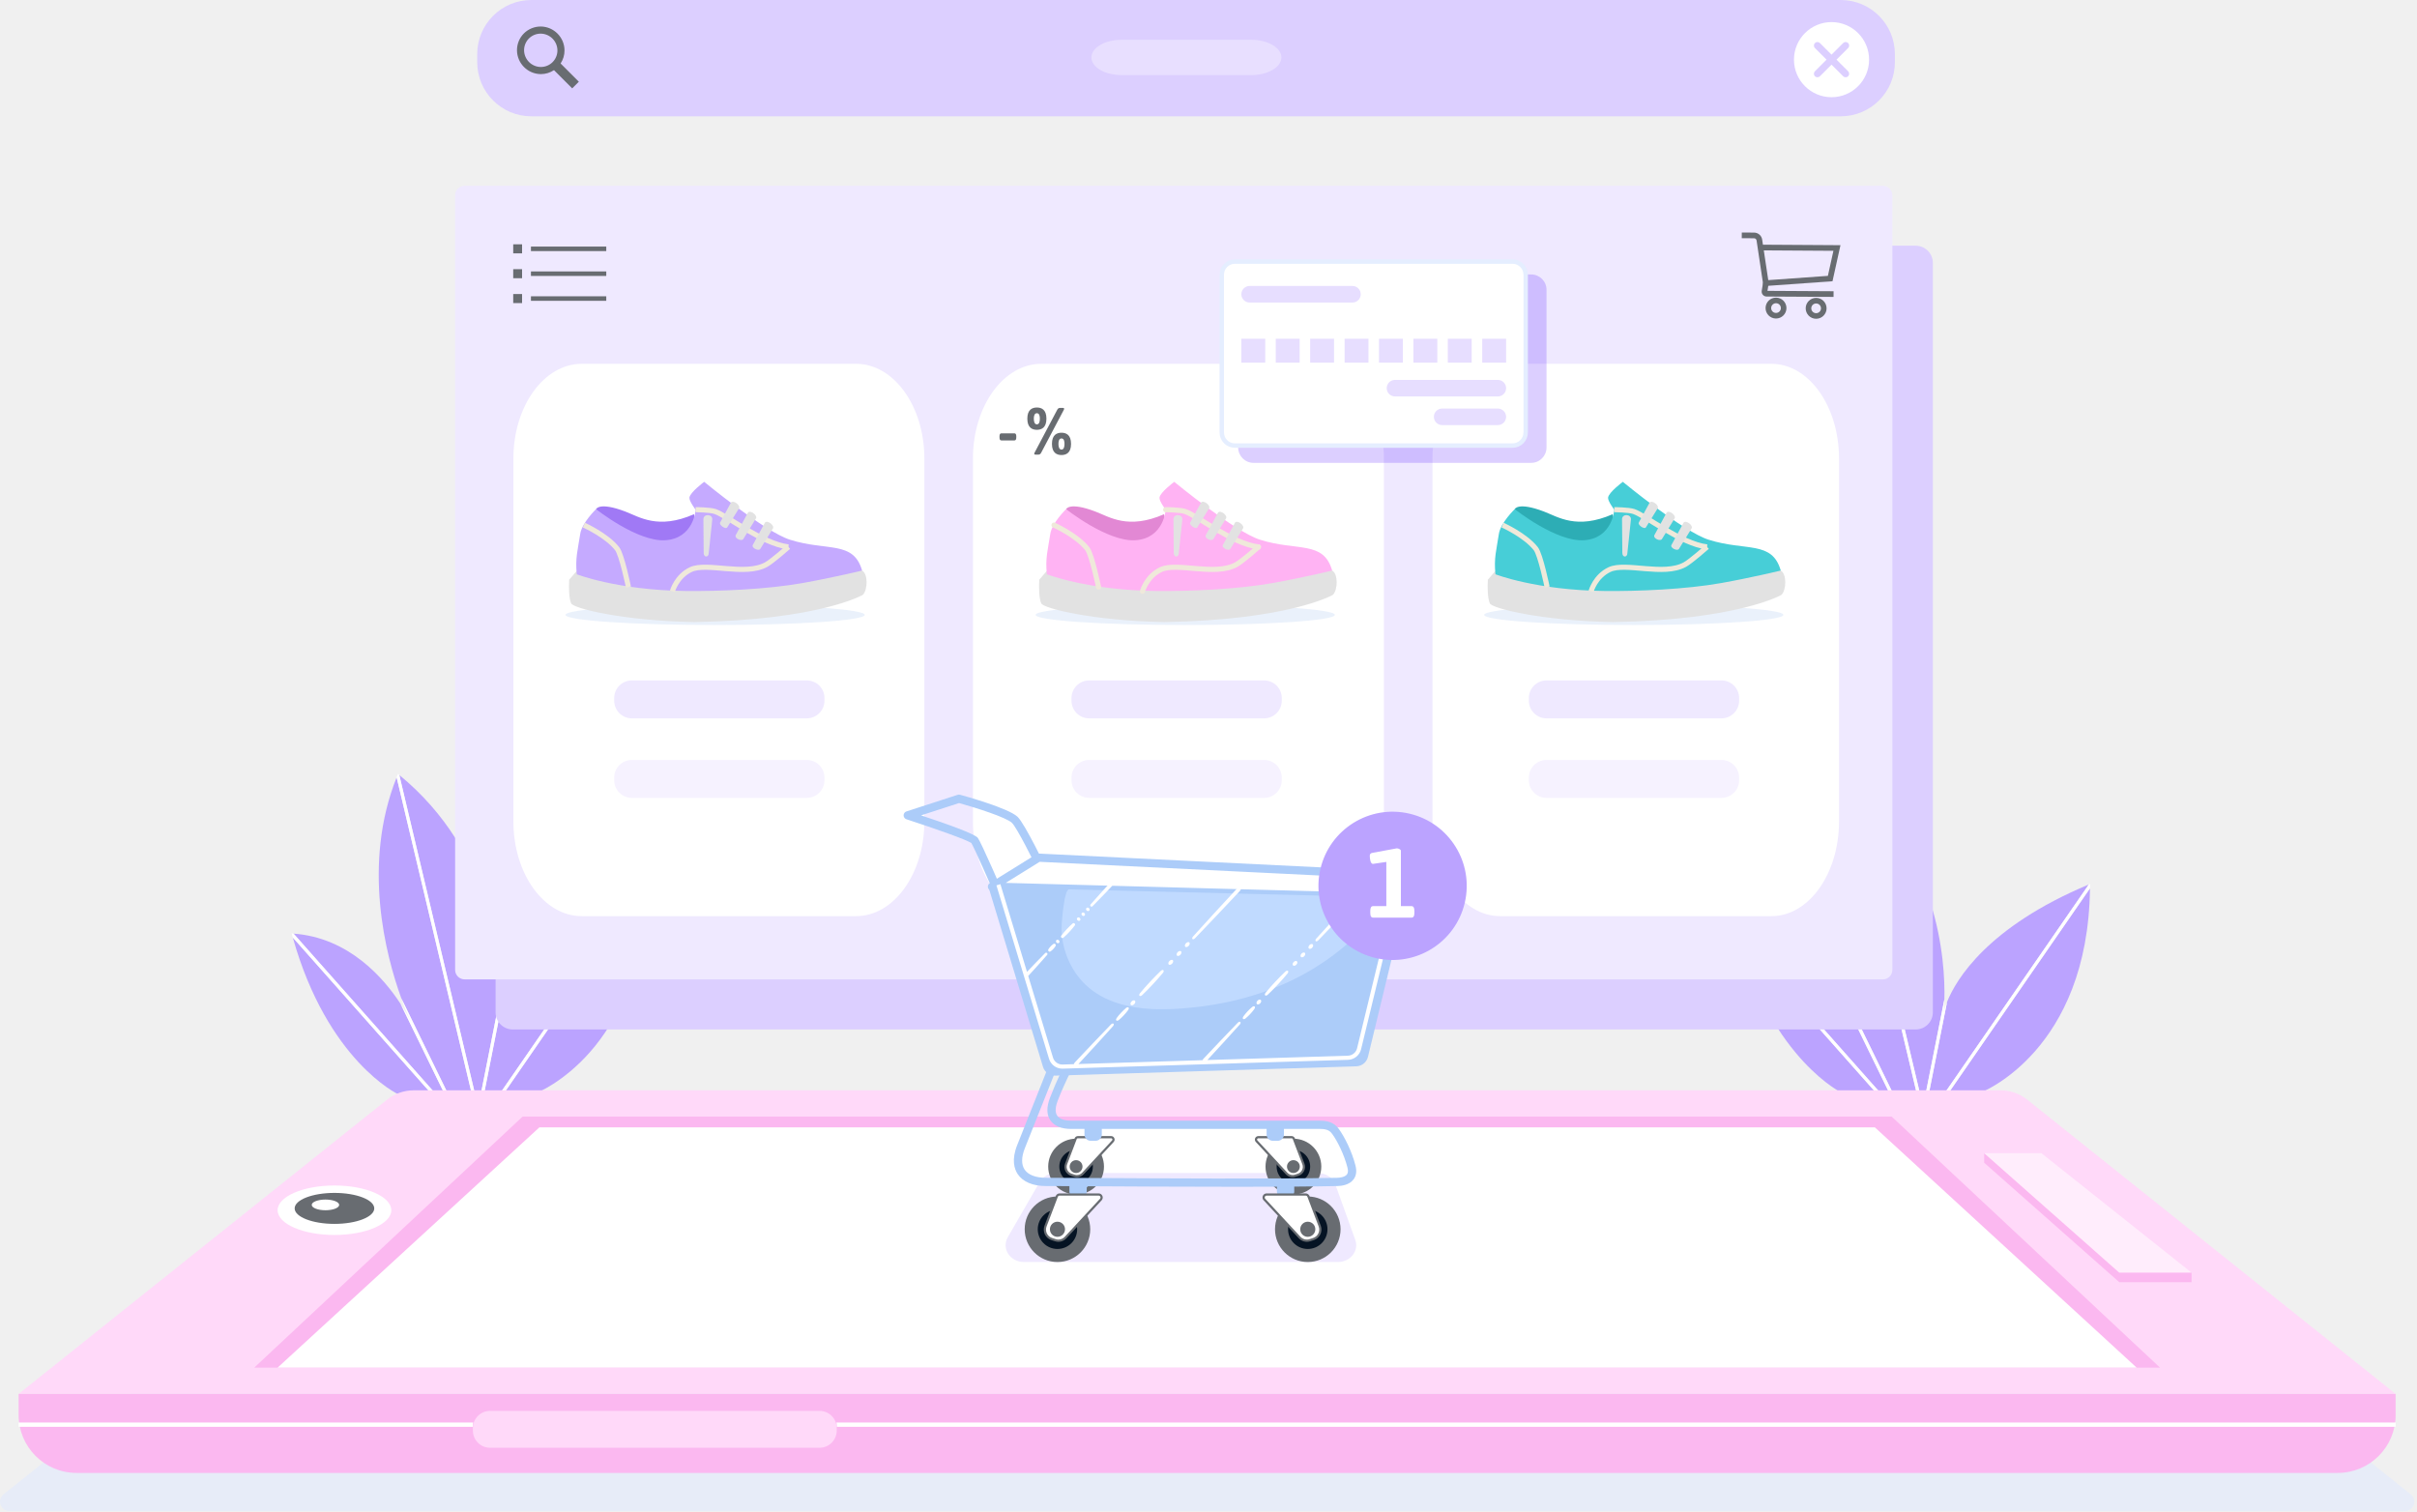
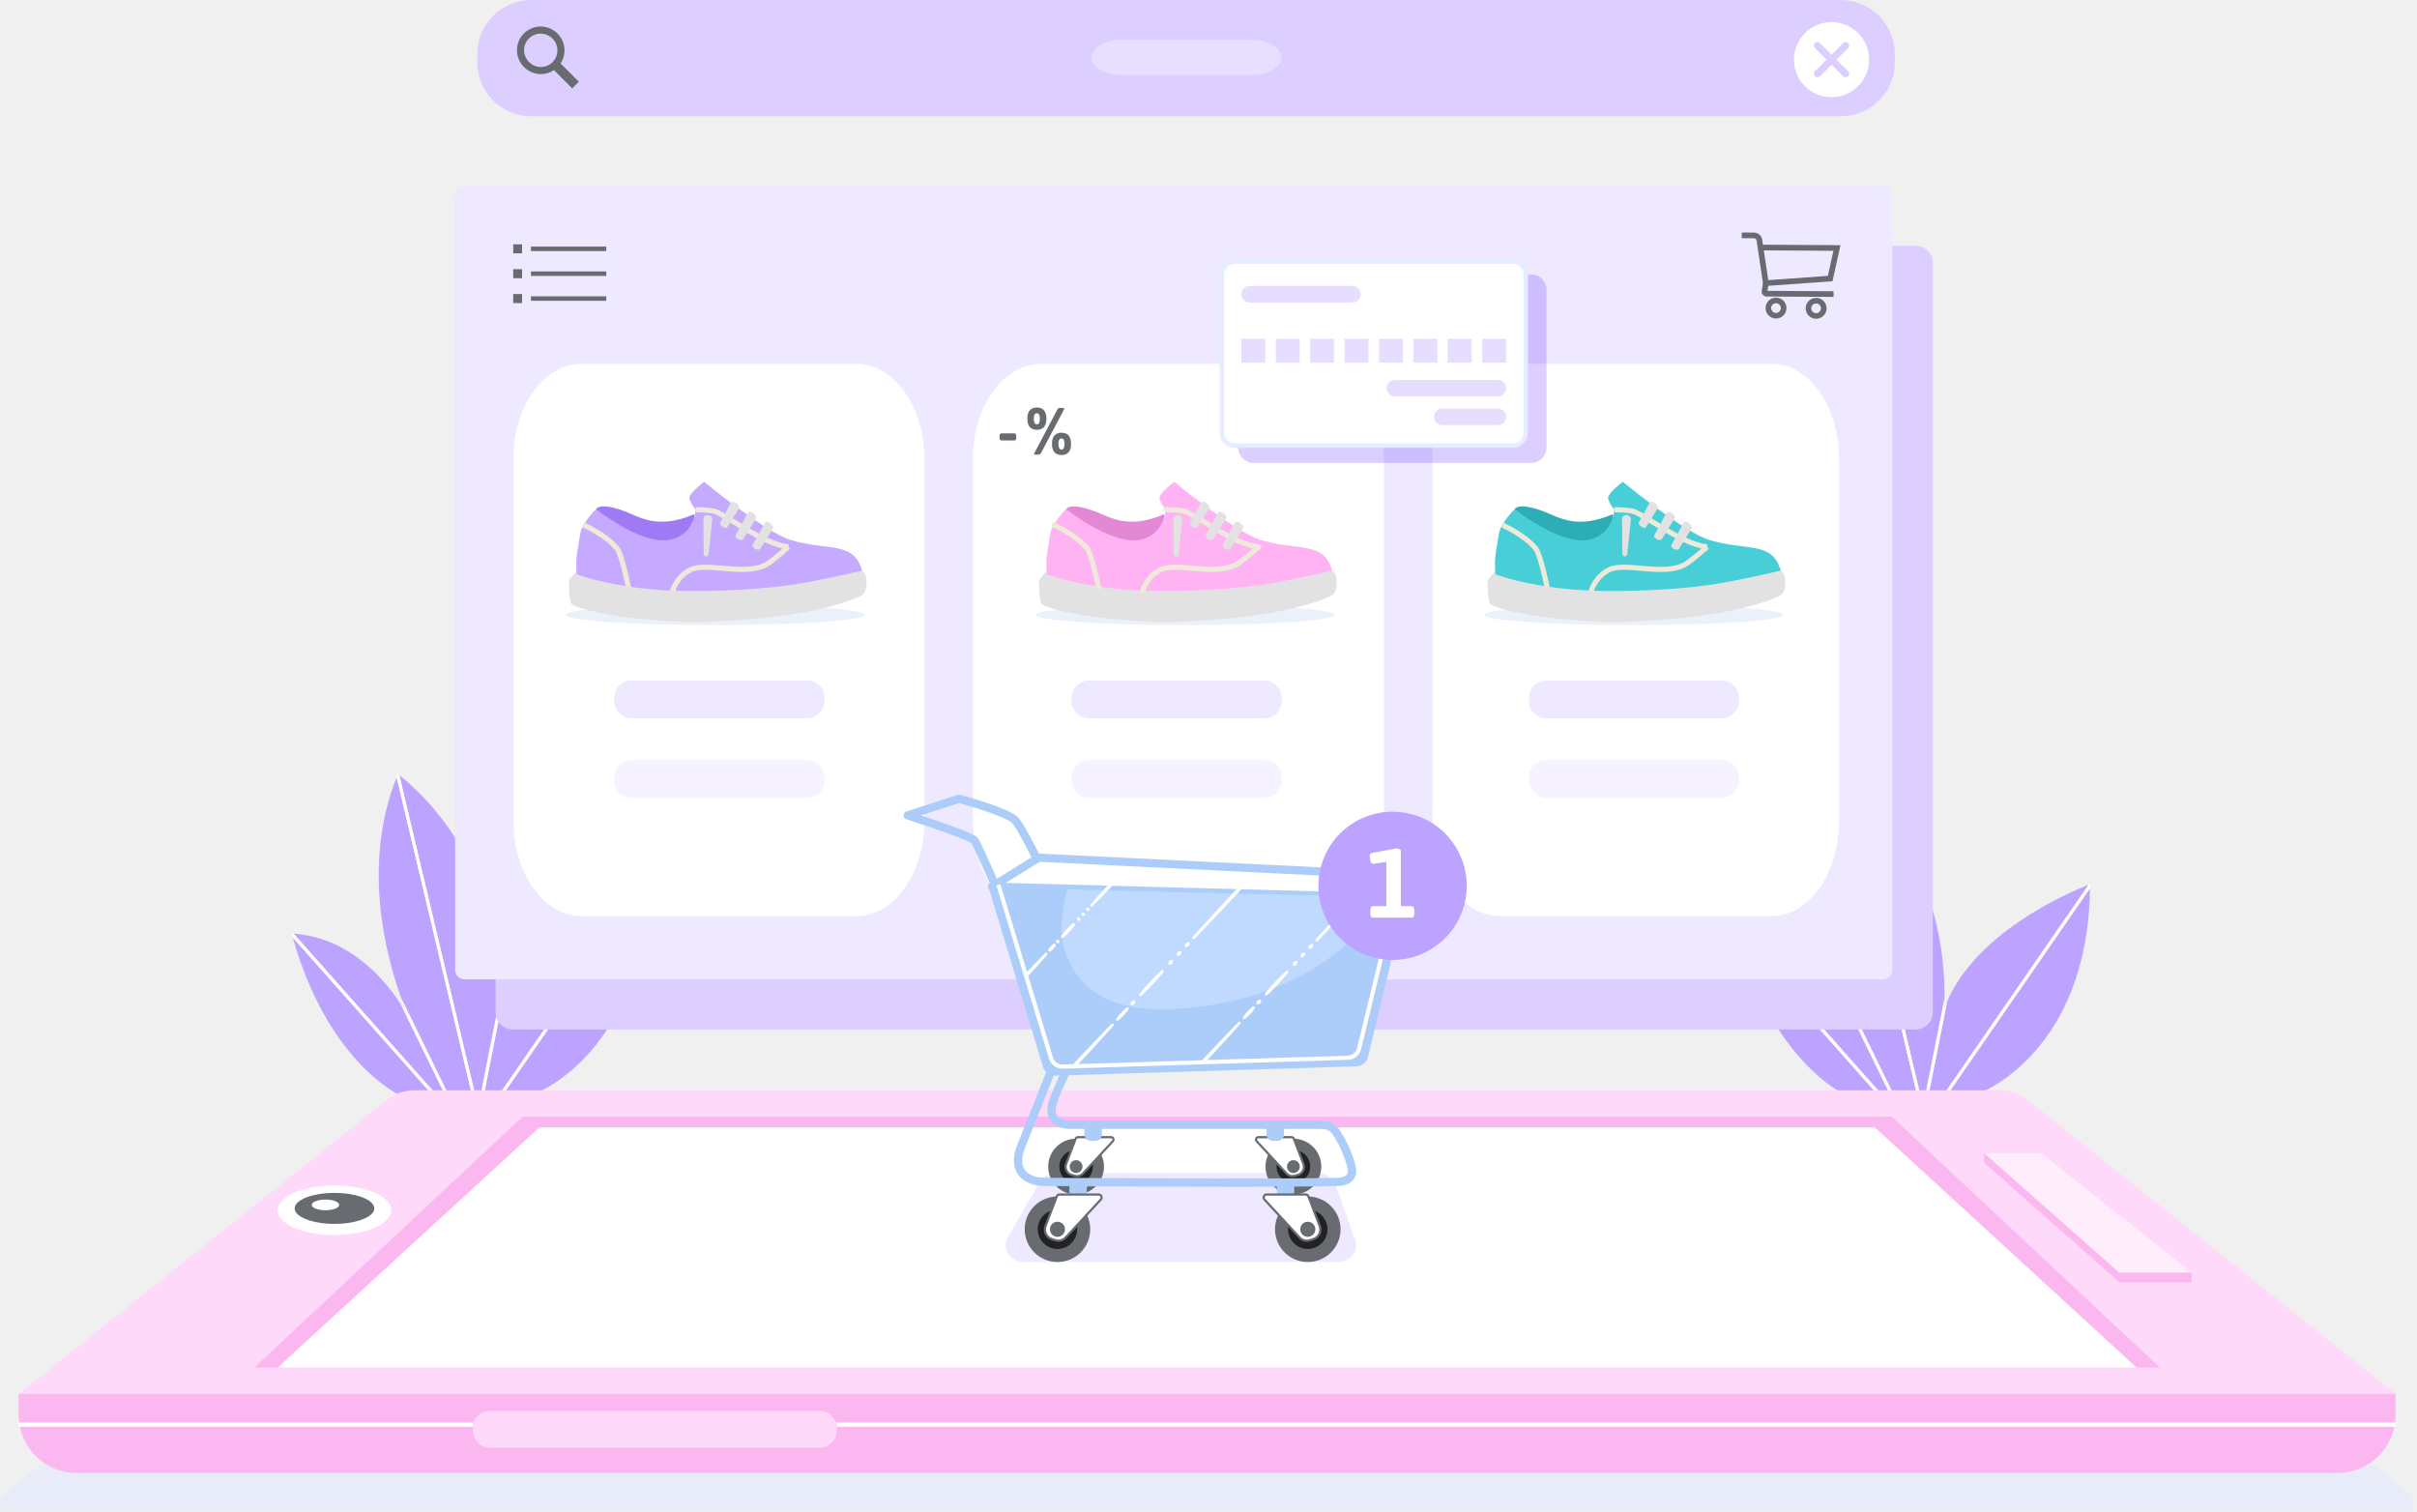
<svg xmlns="http://www.w3.org/2000/svg" width="547" height="342" viewBox="0 0 547 342" fill="none">
  <path d="M90.365 175.396L107.478 247.488L108.844 247.476L113.041 226.322C113.254 217.779 111.842 193.042 90.365 175.396Z" fill="#BBA3FF" />
  <path d="M90.078 247.639L97.651 247.574L66.26 212.171C74.122 240.133 90.078 247.639 90.078 247.639Z" fill="#BBA3FF" />
  <path d="M66.434 211.3L98.589 247.565L100.587 247.548L90.646 227.191C86.92 221.461 79.009 212.213 66.434 211.3Z" fill="#BBA3FF" />
  <path d="M90.803 225.895L101.374 247.541L106.753 247.494L89.766 175.933C81.913 195.607 87.283 216.146 90.803 225.895Z" fill="#BBA3FF" />
  <path d="M121.404 247.368C121.404 247.368 145.563 238.026 145.989 201.204L114.047 247.432L121.404 247.368Z" fill="#BBA3FF" />
  <path d="M113.645 226.911L109.566 247.471L113.182 247.44L145.73 200.335C122.73 209.957 115.684 221.859 113.645 226.911Z" fill="#BBA3FF" />
  <path d="M66 211.263C66.084 211.573 66.174 211.866 66.26 212.172L97.651 247.575L98.59 247.566L66.435 211.301C66.288 211.291 66.147 211.271 66 211.263Z" fill="white" />
  <path d="M90.078 175.157C89.97 175.415 89.869 175.675 89.766 175.934L106.752 247.495L107.478 247.489L90.366 175.397C90.269 175.317 90.175 175.236 90.078 175.157Z" fill="white" />
  <path d="M145.73 200.335L113.182 247.44L114.047 247.433L145.989 201.205C145.993 200.877 145.999 200.552 145.999 200.219C145.907 200.257 145.822 200.296 145.73 200.335Z" fill="white" />
  <path d="M92.947 231.196C93.099 231.524 93.184 231.696 93.184 231.696C93.184 231.696 93.105 231.517 92.947 231.196Z" fill="#637ABE" />
  <path d="M92.947 231.197C93.104 231.517 93.184 231.697 93.184 231.697C93.184 231.697 93.099 231.525 92.947 231.197C92.592 230.471 91.83 229.009 90.647 227.19L100.587 247.548L101.372 247.541L90.802 225.895C91.75 228.52 92.563 230.365 92.947 231.197Z" fill="white" />
  <path d="M112.861 229.367C112.861 229.367 112.993 228.259 113.041 226.322L108.844 247.476L109.567 247.47L113.646 226.91C113.022 228.455 112.861 229.367 112.861 229.367Z" fill="white" />
  <path d="M417.365 175.24L434.478 247.332L435.844 247.32L440.041 226.166C440.254 217.623 438.842 192.886 417.365 175.24Z" fill="#BBA3FF" />
  <path d="M417.078 247.483L424.651 247.417L393.26 212.014C401.122 239.977 417.078 247.483 417.078 247.483Z" fill="#BBA3FF" />
  <path d="M393.434 211.144L425.589 247.409L427.587 247.392L417.646 227.034C413.92 221.305 406.009 212.056 393.434 211.144Z" fill="#BBA3FF" />
  <path d="M417.803 225.738L428.374 247.385L433.753 247.338L416.766 175.777C408.913 195.451 414.283 215.989 417.803 225.738Z" fill="#BBA3FF" />
  <path d="M448.404 247.212C448.404 247.212 472.563 237.87 472.989 201.047L441.047 247.275L448.404 247.212Z" fill="#BBA3FF" />
  <path d="M440.645 226.755L436.566 247.315L440.182 247.284L472.73 200.179C449.73 209.801 442.684 221.703 440.645 226.755Z" fill="#BBA3FF" />
  <path d="M393 211.107C393.084 211.417 393.174 211.71 393.26 212.016L424.651 247.419L425.59 247.41L393.435 211.145C393.288 211.134 393.147 211.114 393 211.107Z" fill="white" />
  <path d="M417.078 175C416.97 175.259 416.869 175.518 416.766 175.778L433.752 247.339L434.478 247.332L417.366 175.241C417.269 175.161 417.175 175.08 417.078 175Z" fill="white" />
  <path d="M472.73 200.179L440.182 247.283L441.047 247.276L472.989 201.048C472.993 200.72 472.999 200.395 472.999 200.062C472.907 200.101 472.822 200.14 472.73 200.179Z" fill="white" />
  <path d="M419.947 231.04C420.099 231.368 420.184 231.54 420.184 231.54C420.184 231.54 420.105 231.361 419.947 231.04Z" fill="#637ABE" />
  <path d="M419.947 231.04C420.104 231.361 420.184 231.54 420.184 231.54C420.184 231.54 420.099 231.368 419.947 231.04C419.592 230.314 418.83 228.853 417.646 227.034L427.587 247.392L428.372 247.385L417.802 225.738C418.75 228.364 419.563 230.209 419.947 231.04Z" fill="white" />
  <path d="M439.861 229.21C439.861 229.21 439.993 228.103 440.041 226.166L435.844 247.32L436.567 247.314L440.646 226.754C440.022 228.299 439.861 229.21 439.861 229.21Z" fill="white" />
  <path d="M433.518 233H116.071C113.91 233 112.158 231.27 112.158 229.136V59.471C112.158 57.336 113.91 55.606 116.071 55.606H433.517C435.678 55.606 437.43 57.336 437.43 59.471V229.136C437.431 231.27 435.679 233 433.518 233Z" fill="#DCCFFF" />
  <path d="M426.117 221.659H105.156C103.965 221.659 103 220.694 103 219.503V44.203C103 43.012 103.965 42.047 105.156 42.047H426.117C427.308 42.047 428.273 43.012 428.273 44.203V219.504C428.272 220.695 427.308 221.659 426.117 221.659Z" fill="#EFE9FF" />
  <path fill-rule="evenodd" clip-rule="evenodd" d="M120.16 56.828H137.206V55.805H120.16V56.828ZM116.148 57.34H118.154V55.294H116.148V57.34ZM120.16 62.455H137.206V61.432H120.16V62.455ZM116.148 62.967H118.154V60.921H116.148V62.967ZM120.16 68.082H137.206V67.059H120.16V68.082ZM116.148 68.594H118.154V66.548H116.148V68.594Z" fill="#686C71" />
  <path d="M399.088 64.764L397.535 54.42C397.492 54.135 397.252 53.927 396.964 53.925L394.182 53.907L394.19 52.623L396.972 52.641C397.895 52.647 398.667 53.315 398.804 54.229L398.976 55.38L416.523 55.491L414.72 63.65L399.088 64.764ZM399.171 56.665L400.182 63.399L413.676 62.436L414.928 56.764L399.171 56.665Z" fill="#686C71" />
  <path d="M414.958 67.198L399.794 67.111C399.468 67.109 399.161 66.966 398.95 66.717C398.74 66.468 398.65 66.142 398.702 65.82L399 63.98L400.268 64.185L400.002 65.828L414.966 65.914L414.958 67.198Z" fill="#686C71" />
  <path d="M403.667 69.736C403.661 70.692 402.881 71.463 401.925 71.457C400.969 71.451 400.199 70.671 400.205 69.715C400.211 68.759 400.991 67.989 401.947 67.995C402.904 68 403.673 68.78 403.667 69.736Z" stroke="#686C71" stroke-width="1.265" stroke-miterlimit="10" />
  <path d="M412.747 69.794C412.741 70.75 411.962 71.52 411.006 71.514C410.049 71.508 409.279 70.728 409.285 69.771C409.291 68.815 410.072 68.045 411.027 68.051C411.984 68.057 412.753 68.837 412.747 69.794Z" stroke="#686C71" stroke-width="1.265" stroke-miterlimit="10" />
  <path fill-rule="evenodd" clip-rule="evenodd" d="M193.752 207.344H131.634C123.107 207.344 116.193 197.759 116.193 185.935V103.752C116.193 91.929 123.107 82.344 131.634 82.344H193.752C202.28 82.344 209.193 91.929 209.193 103.752V185.935C209.193 197.759 202.28 207.344 193.752 207.344Z" fill="white" />
  <path d="M182.594 162.577H142.993C140.788 162.577 139 160.79 139 158.585V157.993C139 155.787 140.787 154 142.993 154H182.596C184.8 154 186.588 155.787 186.588 157.993V158.585C186.587 160.79 184.8 162.577 182.594 162.577Z" fill="#EFE9FF" />
  <path opacity="0.7" d="M195.704 139.163C195.704 140.429 180.546 141.457 161.846 141.457C143.147 141.457 127.988 140.429 127.988 139.163C127.988 137.896 143.147 136.869 161.846 136.869C180.545 136.868 195.704 137.895 195.704 139.163Z" fill="#E1EBFA" />
  <path d="M134.895 115.232C134.895 115.232 135.572 113.52 141.5 115.769C144.715 116.989 148.905 119.936 157.06 116.38C157.06 116.38 159.545 124.625 149.153 123.904C138.761 123.184 134.895 115.232 134.895 115.232Z" fill="#A079F5" />
  <path d="M192.695 128.502L195.102 129.136C196.469 129.862 196.397 133.501 195.269 134.625C195.269 134.625 185.549 140.308 157.084 140.79C140.711 140.474 129.769 137.675 129.263 136.563C128.758 135.45 128.712 132.964 128.813 131.206L131.899 127.609L192.695 128.502Z" fill="#E2E2E2" />
  <path d="M134.897 115.232C134.897 115.232 131.689 118.311 131.31 120.846C130.764 124.49 130.147 126.296 130.54 129.977C130.54 129.977 139.771 133.576 155.152 133.754C162.743 133.843 173.634 133.383 181.603 131.963C188.384 130.754 195.106 129.135 195.106 129.135C193.148 122.279 187.224 124.825 178.781 122.152C173.039 120.335 159.365 109.049 159.365 109.049C159.365 109.049 156.196 111.401 156.024 112.61C155.915 113.373 157.423 115.357 157.423 115.357C157.423 115.357 157.044 121.838 150.577 122.268C144.28 122.685 134.897 115.232 134.897 115.232Z" fill="#C5AAFF" />
  <path d="M157.422 115.355C157.422 115.355 160.698 115.365 161.859 115.771C164.592 116.726 172.499 123.037 178.422 123.786" stroke="#EFE9DA" stroke-width="1.157" stroke-miterlimit="10" />
  <path d="M167.208 115.115L164.567 119.381C164.205 119.884 162.624 118.746 162.985 118.243L165.432 113.741C165.96 113.06 167.736 114.433 167.208 115.115Z" fill="#E2E2E2" />
  <path d="M171.054 117.384L168.277 121.907C167.939 122.668 166.164 121.878 166.502 121.118L169.277 116.01C169.805 115.327 171.581 116.702 171.054 117.384Z" fill="#E2E2E2" />
  <path d="M174.895 119.652L172.085 124.198C171.785 124.84 170.044 124.028 170.343 123.386L173.119 118.278C173.647 117.597 175.423 118.97 174.895 119.652Z" fill="#E2E2E2" />
  <path d="M159.186 117.473C159.237 116.226 161.251 116.308 161.199 117.556L160.4 125.135C160.4 126.229 159.252 126.229 159.252 125.135L159.186 117.473Z" fill="#E2E2E2" />
  <path d="M152.176 133.819C152.176 133.819 153.101 130.437 156.344 128.91C159.979 127.196 168.615 130.434 173.394 127.783C174.797 127.004 178.423 123.788 178.423 123.788" stroke="#EFE9DA" stroke-width="1.157" stroke-miterlimit="10" />
  <path d="M132.146 118.844C132.146 118.844 137.27 121.14 139.653 124.167C140.727 125.53 142.223 132.862 142.223 132.862" stroke="#EFE9DA" stroke-width="1.157" stroke-miterlimit="10" />
  <path fill-rule="evenodd" clip-rule="evenodd" d="M400.918 207.344H339.468C331.032 207.344 324.193 197.759 324.193 185.935V103.752C324.193 91.929 331.032 82.344 339.468 82.344H400.918C409.354 82.344 416.193 91.929 416.193 103.752V185.935C416.194 197.759 409.355 207.344 400.918 207.344Z" fill="white" />
  <path d="M389.594 162.577H349.993C347.788 162.577 346 160.79 346 158.585V157.993C346 155.787 347.787 154 349.993 154H389.596C391.8 154 393.588 155.787 393.588 157.993V158.585C393.587 160.79 391.8 162.577 389.594 162.577Z" fill="#EFE9FF" />
  <path opacity="0.7" d="M403.612 139.163C403.612 140.429 388.454 141.457 369.754 141.457C351.055 141.457 335.896 140.429 335.896 139.163C335.896 137.896 351.055 136.869 369.754 136.869C388.454 136.868 403.612 137.895 403.612 139.163Z" fill="#E1EBFA" />
  <path d="M342.801 115.232C342.801 115.232 343.478 113.52 349.406 115.769C352.622 116.989 356.811 119.936 364.966 116.38C364.966 116.38 367.451 124.625 357.059 123.904C346.666 123.184 342.801 115.232 342.801 115.232Z" fill="#2DADB5" />
  <path d="M400.603 128.502L403.01 129.136C404.377 129.862 404.305 133.501 403.177 134.625C403.177 134.625 393.457 140.308 364.993 140.79C348.619 140.474 337.677 137.675 337.172 136.563C336.666 135.45 336.621 132.964 336.721 131.206L339.807 127.609L400.603 128.502Z" fill="#E2E2E2" />
  <path d="M342.802 115.232C342.802 115.232 339.594 118.311 339.214 120.846C338.667 124.49 338.052 126.296 338.445 129.977C338.445 129.977 347.676 133.576 363.056 133.754C370.647 133.843 381.539 133.383 389.507 131.963C396.288 130.754 403.01 129.135 403.01 129.135C401.052 122.279 395.128 124.825 386.686 122.152C380.943 120.335 367.269 109.049 367.269 109.049C367.269 109.049 364.101 111.401 363.928 112.61C363.82 113.373 365.328 115.357 365.328 115.357C365.328 115.357 364.948 121.838 358.481 122.268C352.183 122.685 342.802 115.232 342.802 115.232Z" fill="#47CED7" />
  <path d="M365.328 115.355C365.328 115.355 368.604 115.365 369.766 115.771C372.498 116.726 380.405 123.037 386.329 123.786" stroke="#EFE9DA" stroke-width="1.157" stroke-miterlimit="10" />
  <path d="M375.116 115.115L372.475 119.381C372.113 119.884 370.532 118.746 370.893 118.243L373.339 113.741C373.868 113.06 375.644 114.433 375.116 115.115Z" fill="#E2E2E2" />
  <path d="M378.958 117.384L376.181 121.907C375.843 122.668 374.068 121.878 374.406 121.118L377.182 116.01C377.709 115.327 379.486 116.702 378.958 117.384Z" fill="#E2E2E2" />
  <path d="M382.801 119.652L379.991 124.198C379.692 124.84 377.95 124.028 378.249 123.386L381.025 118.278C381.553 117.597 383.329 118.97 382.801 119.652Z" fill="#E2E2E2" />
  <path d="M367.088 117.473C367.14 116.226 369.153 116.308 369.102 117.556L368.303 125.135C368.303 126.229 367.154 126.229 367.154 125.135L367.088 117.473Z" fill="#E2E2E2" />
  <path d="M360.086 133.819C360.086 133.819 361.012 130.437 364.254 128.91C367.889 127.196 376.525 130.434 381.304 127.783C382.707 127.004 386.333 123.788 386.333 123.788" stroke="#EFE9DA" stroke-width="1.157" stroke-miterlimit="10" />
  <path d="M340.055 118.844C340.055 118.844 345.178 121.14 347.561 124.167C348.635 125.53 350.131 132.862 350.131 132.862" stroke="#EFE9DA" stroke-width="1.157" stroke-miterlimit="10" />
  <path fill-rule="evenodd" clip-rule="evenodd" d="M297.752 207.344H235.634C227.107 207.344 220.193 197.759 220.193 185.935V103.752C220.193 91.929 227.107 82.344 235.634 82.344H297.752C306.28 82.344 313.193 91.929 313.193 103.752V185.935C313.193 197.759 306.28 207.344 297.752 207.344Z" fill="white" />
  <path opacity="0.7" d="M302.093 139.163C302.093 140.429 286.935 141.457 268.235 141.457C249.535 141.457 234.377 140.429 234.377 139.163C234.377 137.896 249.535 136.869 268.235 136.869C286.933 136.868 302.093 137.895 302.093 139.163Z" fill="#E1EBFA" />
  <path d="M241.279 115.232C241.279 115.232 241.956 113.52 247.885 115.769C251.1 116.989 255.29 119.936 263.445 116.38C263.445 116.38 265.93 124.625 255.537 123.904C245.145 123.184 241.279 115.232 241.279 115.232Z" fill="#E288D4" />
  <path d="M299.082 128.502L301.488 129.136C302.856 129.862 302.784 133.501 301.656 134.625C301.656 134.625 291.936 140.308 263.471 140.79C247.098 140.474 236.156 137.675 235.65 136.563C235.145 135.45 235.099 132.964 235.2 131.206L238.286 127.609L299.082 128.502Z" fill="#E2E2E2" />
  <path d="M241.28 115.232C241.28 115.232 238.072 118.311 237.692 120.846C237.146 124.49 236.53 126.296 236.923 129.977C236.923 129.977 246.154 133.576 261.535 133.754C269.126 133.843 280.017 133.383 287.986 131.963C294.767 130.754 301.489 129.135 301.489 129.135C299.531 122.279 293.606 124.825 285.164 122.152C279.421 120.335 265.748 109.049 265.748 109.049C265.748 109.049 262.579 111.401 262.407 112.61C262.298 113.373 263.806 115.357 263.806 115.357C263.806 115.357 263.427 121.838 256.959 122.268C250.663 122.685 241.28 115.232 241.28 115.232Z" fill="#FFB3F3" />
  <path d="M263.807 115.355C263.807 115.355 267.083 115.365 268.244 115.771C270.976 116.726 278.884 123.037 284.807 123.786" stroke="#EFE9DA" stroke-width="1.157" stroke-miterlimit="10" stroke-linecap="round" />
  <path d="M273.595 115.115L270.954 119.381C270.592 119.884 269.01 118.746 269.372 118.243L271.818 113.741C272.346 113.06 274.123 114.433 273.595 115.115Z" fill="#E2E2E2" />
  <path d="M277.437 117.384L274.66 121.907C274.322 122.668 272.547 121.878 272.884 121.118L275.66 116.01C276.189 115.327 277.965 116.702 277.437 117.384Z" fill="#E2E2E2" />
  <path d="M281.28 119.652L278.469 124.198C278.17 124.84 276.428 124.028 276.728 123.386L279.504 118.278C280.032 117.597 281.808 118.97 281.28 119.652Z" fill="#E2E2E2" />
  <path d="M265.566 117.473C265.618 116.226 267.632 116.308 267.58 117.556L266.781 125.135C266.781 126.229 265.632 126.229 265.632 125.135L265.566 117.473Z" fill="#E2E2E2" />
  <path d="M258.564 133.819C258.564 133.819 259.49 130.437 262.733 128.91C266.367 127.196 275.004 130.434 279.782 127.783C281.186 127.004 284.811 123.788 284.811 123.788" stroke="#EFE9DA" stroke-width="1.157" stroke-miterlimit="10" stroke-linecap="round" />
  <path d="M238.533 118.844C238.533 118.844 243.657 121.14 246.04 124.167C247.114 125.53 248.61 132.862 248.61 132.862" stroke="#EFE9DA" stroke-width="1.157" stroke-miterlimit="10" stroke-linecap="round" />
  <path d="M230.002 98.825V98.931C230.002 99.457 229.872 99.682 229.57 99.682H226.632C226.329 99.682 226.199 99.457 226.199 98.931V98.825C226.199 98.299 226.329 98.074 226.632 98.074H229.57C229.872 98.074 230.002 98.299 230.002 98.825Z" fill="#686C71" />
  <path d="M236.82 94.753C236.82 96.841 235.668 97.276 234.659 97.276C233.651 97.276 232.498 96.841 232.498 94.753C232.498 92.665 233.65 92.23 234.659 92.23C235.667 92.23 236.82 92.665 236.82 94.753ZM233.968 94.753C233.968 95.338 234.098 96.045 234.659 96.045C235.22 96.045 235.336 95.34 235.336 94.753C235.336 94.167 235.22 93.521 234.659 93.521C234.098 93.521 233.968 94.167 233.968 94.753ZM240.837 92.53C240.837 92.575 240.809 92.65 240.765 92.74L235.623 102.474C235.479 102.744 235.292 102.894 234.989 102.894H234.355C234.154 102.894 234.053 102.804 234.053 102.699C234.053 102.639 234.081 102.564 234.125 102.474L239.267 92.74C239.411 92.469 239.598 92.319 239.901 92.319H240.534C240.737 92.32 240.837 92.41 240.837 92.53ZM242.393 100.461C242.393 102.549 241.241 102.984 240.232 102.984C239.224 102.984 238.071 102.549 238.071 100.461C238.071 98.373 239.223 97.937 240.232 97.937C241.241 97.937 242.393 98.372 242.393 100.461ZM239.542 100.461C239.542 101.047 239.672 101.753 240.233 101.753C240.794 101.753 240.91 101.048 240.91 100.461C240.91 99.875 240.794 99.23 240.233 99.23C239.671 99.229 239.542 99.875 239.542 100.461Z" fill="#686C71" />
  <path d="M286.089 162.578H246.487C244.282 162.578 242.494 160.791 242.494 158.585V157.994C242.494 155.788 244.281 154.001 246.487 154.001H286.09C288.294 154.001 290.082 155.788 290.082 157.994V158.585C290.081 160.791 288.294 162.578 286.089 162.578Z" fill="#EFE9FF" />
  <path d="M182.594 180.577H142.993C140.788 180.577 139 178.79 139 176.585V175.993C139 173.787 140.787 172 142.993 172H182.596C184.8 172 186.588 173.787 186.588 175.993V176.585C186.587 178.79 184.8 180.577 182.594 180.577Z" fill="#F6F2FF" />
  <path d="M389.594 180.577H349.993C347.788 180.577 346 178.79 346 176.585V175.993C346 173.787 347.787 172 349.993 172H389.596C391.8 172 393.588 173.787 393.588 175.993V176.585C393.587 178.79 391.8 180.577 389.594 180.577Z" fill="#F6F2FF" />
  <path d="M286.089 180.577H246.487C244.282 180.577 242.494 178.79 242.494 176.585V175.993C242.494 173.787 244.281 172 246.487 172H286.09C288.294 172 290.082 173.787 290.082 175.993V176.585C290.081 178.79 288.294 180.577 286.089 180.577Z" fill="#F6F2FF" />
  <path d="M544.244 342H2.139C0.12 342 -0.771 339.457 0.807 338.197L81.995 273.344C83.737 271.953 85.956 271.188 88.251 271.188H458.133C460.428 271.188 462.647 271.953 464.389 273.344L545.577 338.197C547.155 339.457 546.264 342 544.244 342Z" fill="#E7ECF8" />
  <path d="M542.166 315.484H4.215L87.631 248.852C89.321 247.502 91.474 246.759 93.701 246.759H452.679C454.906 246.759 457.06 247.502 458.75 248.852L542.166 315.484Z" fill="#FFD9F9" />
  <path d="M488.84 309.526H57.541L118.264 252.719H428.117L488.84 309.526Z" fill="#FBB8F0" />
  <path d="M483.55 309.525H62.83L122.063 255.157H424.317L483.55 309.525Z" fill="white" />
  <path d="M529.055 333.358H17.325C10.084 333.358 4.215 327.488 4.215 320.248V315.482H542.166V320.248C542.166 327.489 536.296 333.358 529.055 333.358Z" fill="#FBB8F0" />
  <path d="M4.215 322.437H542.166" stroke="white" stroke-width="0.973" stroke-miterlimit="10" />
  <path d="M184.989 327.661H111.404C108.988 327.661 107.029 325.702 107.029 323.286V322.638C107.029 320.222 108.988 318.263 111.404 318.263H184.989C187.405 318.263 189.364 320.222 189.364 322.638V323.286C189.364 325.702 187.405 327.661 184.989 327.661Z" fill="#FBB8F0" />
  <path d="M185.478 327.662H110.909C108.764 327.662 107.025 325.923 107.025 323.779V323.203C107.025 321.058 108.764 319.319 110.909 319.319H185.478C187.622 319.319 189.362 321.057 189.362 323.203V323.779C189.362 325.923 187.622 327.662 185.478 327.662Z" fill="#FFD9F9" />
  <path d="M449.043 263.154L479.615 290.185H495.983V288.033L449.043 261.002V263.154Z" fill="#FBB8F0" />
  <path d="M449.043 261.002L479.615 288.033H495.983L462.005 261.002H449.043Z" fill="#FFEDFC" />
  <path d="M75.692 279.505C82.796 279.505 88.554 276.999 88.554 273.906C88.554 270.814 82.796 268.307 75.692 268.307C68.589 268.307 62.83 270.814 62.83 273.906C62.83 276.999 68.589 279.505 75.692 279.505Z" fill="white" />
  <path d="M84.701 273.489C84.701 275.425 80.669 276.995 75.693 276.995C70.719 276.995 66.686 275.425 66.686 273.489C66.686 271.553 70.719 269.984 75.693 269.984C80.669 269.985 84.701 271.553 84.701 273.489Z" fill="#686C71" />
  <path d="M76.76 272.699C76.76 273.367 75.37 273.908 73.654 273.908C71.939 273.908 70.549 273.367 70.549 272.699C70.549 272.031 71.939 271.49 73.654 271.49C75.37 271.49 76.76 272.031 76.76 272.699Z" fill="white" />
  <path d="M416.584 26.326H120.255C113.486 26.326 108 20.84 108 14.071V12.255C108 5.486 113.486 0 120.255 0H416.584C423.353 0 428.839 5.486 428.839 12.255V14.071C428.839 20.84 423.352 26.326 416.584 26.326Z" fill="#DCCFFF" />
  <path d="M283.143 17H253.857C250.07 17 247 15.209 247 13C247 10.791 250.07 9 253.857 9H283.143C286.93 9 290 10.791 290 13C290 15.209 286.93 17 283.143 17Z" fill="#E8DFFF" />
  <path d="M131 18.495L126.874 14.367C127.45 13.493 127.763 12.451 127.758 11.404C127.745 8.441 125.324 6.017 122.362 6C120.968 5.996 119.562 6.564 118.562 7.565C117.56 8.567 116.992 9.954 117 11.369C117.013 14.332 119.434 16.756 122.396 16.773C122.403 16.773 122.411 16.773 122.418 16.773C123.463 16.773 124.499 16.457 125.375 15.874L129.499 20L131 18.495ZM126.152 11.403C126.157 12.393 125.759 13.362 125.059 14.062C124.362 14.759 123.398 15.159 122.411 15.159C122.406 15.159 122.4 15.159 122.395 15.159C120.316 15.147 118.616 13.447 118.606 11.371C118.601 10.381 118.999 9.412 119.698 8.712C120.399 8.011 121.365 7.608 122.362 7.614C124.443 7.627 126.142 9.326 126.152 11.403Z" fill="#686C71" />
  <path fill-rule="evenodd" clip-rule="evenodd" d="M413.373 13.5L410.744 16.13C410.432 16.441 410.432 16.946 410.744 17.257C411.055 17.568 411.559 17.568 411.871 17.257L414.5 14.627L417.129 17.257C417.441 17.568 417.945 17.568 418.256 17.257C418.568 16.946 418.568 16.441 418.256 16.13L415.627 13.5L418.256 10.87C418.568 10.559 418.568 10.054 418.256 9.743C417.945 9.432 417.441 9.432 417.129 9.743L414.5 12.373L411.871 9.743C411.559 9.432 411.055 9.432 410.744 9.743C410.432 10.054 410.432 10.559 410.744 10.87L413.373 13.5ZM414.5 22C409.805 22 406 18.194 406 13.5C406 8.805 409.805 5 414.5 5C419.195 5 423 8.806 423 13.5C423 18.195 419.195 22 414.5 22Z" fill="white" />
  <path d="M235.298 267.509L228.07 280.024C226.603 282.564 228.604 285.628 231.732 285.628H302.782C305.608 285.628 307.606 283.083 306.718 280.615L302.215 268.099C301.654 266.538 300.067 265.483 298.279 265.483H238.958C237.426 265.484 236.018 266.262 235.298 267.509Z" fill="#EFE9FF" />
  <path d="M249.845 264.028C249.845 267.513 247.019 270.339 243.533 270.339C240.048 270.339 237.223 267.513 237.223 264.028C237.223 260.543 240.048 257.716 243.533 257.716C247.019 257.716 249.845 260.543 249.845 264.028Z" fill="#686C71" />
-   <path d="M243.535 267.824C245.631 267.824 247.33 266.125 247.33 264.029C247.33 261.933 245.631 260.234 243.535 260.234C241.439 260.234 239.74 261.933 239.74 264.029C239.74 266.125 241.439 267.824 243.535 267.824Z" fill="#051323" />
+   <path d="M243.535 267.824C245.631 267.824 247.33 266.125 247.33 264.029C247.33 261.933 245.631 260.234 243.535 260.234C241.439 260.234 239.74 261.933 239.74 264.029C239.74 266.125 241.439 267.824 243.535 267.824Z" fill="#222222" />
  <path d="M243.939 257.373H251.465C251.933 257.373 252.177 257.932 251.859 258.276L245.083 265.59C244.585 266.127 243.82 266.327 243.123 266.099L242.445 265.877C241.427 265.544 240.893 264.428 241.272 263.427L243.437 257.72C243.516 257.511 243.717 257.373 243.939 257.373Z" fill="white" stroke="#686C71" stroke-width="0.5" />
  <path d="M243.533 265.481C244.336 265.481 244.987 264.83 244.987 264.027C244.987 263.225 244.336 262.574 243.533 262.574C242.731 262.574 242.08 263.225 242.08 264.027C242.08 264.83 242.731 265.481 243.533 265.481Z" fill="#686C71" />
  <path d="M286.404 264.028C286.404 267.513 289.229 270.339 292.715 270.339C296.2 270.339 299.027 267.513 299.027 264.028C299.027 260.543 296.201 257.716 292.715 257.716C289.229 257.716 286.404 260.543 286.404 264.028Z" fill="#686C71" />
-   <path d="M288.918 264.029C288.918 266.125 290.617 267.824 292.713 267.824C294.809 267.824 296.508 266.125 296.508 264.029C296.508 261.933 294.809 260.234 292.713 260.234C290.618 260.234 288.918 261.933 288.918 264.029Z" fill="#051323" />
+   <path d="M288.918 264.029C288.918 266.125 290.617 267.824 292.713 267.824C294.809 267.824 296.508 266.125 296.508 264.029C296.508 261.933 294.809 260.234 292.713 260.234C290.618 260.234 288.918 261.933 288.918 264.029Z" fill="#222222" />
  <path d="M284.782 257.373H292.309C292.531 257.373 292.731 257.511 292.811 257.72L294.975 263.427C295.354 264.428 294.82 265.544 293.803 265.877L293.125 266.099C292.429 266.326 291.664 266.127 291.166 265.59L284.389 258.276C284.07 257.932 284.314 257.374 284.782 257.373Z" fill="white" stroke="#686C71" stroke-width="0.5" />
  <path d="M292.713 265.481C293.516 265.481 294.166 264.83 294.166 264.027C294.166 263.225 293.516 262.574 292.713 262.574C291.91 262.574 291.26 263.225 291.26 264.027C291.26 264.83 291.91 265.481 292.713 265.481Z" fill="#686C71" />
  <path d="M227.028 205.395C226.666 205.395 226.321 205.184 226.169 204.831C224.03 199.88 220.467 191.809 219.827 190.799C218.871 190.104 211.669 187.538 205.145 185.422C204.759 185.296 204.498 184.937 204.498 184.533C204.498 184.127 204.759 183.768 205.145 183.643L216.737 179.887C216.911 179.832 217.096 179.826 217.271 179.874C218.38 180.176 228.166 182.886 230.27 184.843C231.942 186.396 236.873 196.68 237.844 198.725C238.066 199.191 237.867 199.749 237.4 199.971C236.931 200.191 236.376 199.994 236.155 199.527C233.965 194.917 230.085 187.224 228.997 186.212C227.695 185.001 221.095 182.87 217.047 181.751L208.45 184.537C214.437 186.524 220.629 188.744 221.292 189.63C222.069 190.665 226.92 201.855 227.885 204.088C228.09 204.562 227.872 205.113 227.397 205.317C227.278 205.37 227.152 205.395 227.028 205.395Z" fill="#ACCCF9" />
  <path d="M224.496 200.662L235.05 194.109L316.431 198.091L318.297 203.192L224.496 200.662Z" fill="white" stroke="#ACCCF9" stroke-width="1.854" stroke-miterlimit="10" stroke-linecap="round" stroke-linejoin="round" />
  <path d="M223.725 200.827L236.04 241.446C236.409 242.663 237.548 243.482 238.82 243.442L306.944 241.335C308.21 241.296 309.294 240.416 309.592 239.184L318.297 203.192L223.725 200.827Z" fill="#ACCCF9" />
  <path d="M242.042 217.817C246.444 226.976 256.181 228.822 265.452 228.362C285.353 227.376 302.744 219.605 314.399 203.094C314.399 203.094 241.95 201.283 241.932 201.283C240.862 201.268 240.335 208.22 240.282 209.122C240.107 212.124 240.749 215.125 242.042 217.817Z" fill="#C0DAFF" />
  <path d="M306.778 263.851C305.946 260.524 304.232 257.195 302.992 255.511C302.348 254.637 301.292 253.635 298.82 253.635H242.409C241.521 253.635 239.93 253.488 239.256 252.502C238.624 251.576 238.986 250.115 239.401 249.052C241.064 244.79 242.548 242.093 242.563 242.067L240.359 242.251C240.296 242.365 239.371 243.984 237.658 248.373C236.817 250.528 236.836 252.273 237.712 253.557C238.583 254.832 240.208 255.506 242.409 255.506H245.43V256.771C245.43 257.556 246.067 258.193 246.852 258.193H247.932C248.717 258.193 249.354 257.556 249.354 256.771V255.506H286.652V256.771C286.652 257.556 287.289 258.193 288.074 258.193H289.154C289.939 258.193 290.576 257.556 290.576 256.771V255.506H298.819C300.521 255.506 301.087 256.081 301.484 256.62C302.656 258.211 304.227 261.361 304.964 264.305C305.129 264.967 305.083 265.471 304.829 265.804C304.319 266.474 303.028 266.555 302.645 266.563C289.574 266.856 261.383 266.696 246.238 266.609C241.736 266.582 238.326 266.563 236.701 266.563C234.404 266.563 232.695 265.905 231.888 264.712C231.11 263.563 231.132 261.876 231.952 259.833C233.755 255.34 239.056 241.958 239.056 241.958L237.317 241.27C237.317 241.27 232.02 254.647 230.217 259.137C228.877 262.477 229.543 264.583 230.34 265.759C231.506 267.483 233.765 268.432 236.702 268.432C237.767 268.432 239.613 268.44 242.02 268.453V269.676C242.02 270.461 242.656 271.098 243.441 271.098H244.522C245.307 271.098 245.943 270.461 245.943 269.676V268.759C246.053 268.647 246.113 268.588 246.222 268.476C254.854 268.526 267.718 268.599 279.616 268.599C282.846 268.599 286.002 268.594 288.985 268.581V269.676C288.985 270.461 289.621 271.098 290.406 271.098H291.487C292.272 271.098 292.908 270.461 292.908 269.676V268.559C296.644 268.533 299.989 268.492 302.688 268.432C303.634 268.41 305.364 268.188 306.317 266.938C306.933 266.13 307.088 265.091 306.778 263.851Z" fill="#ACCCF9" />
  <path d="M315.567 202.429L307.124 237.248C306.892 238.207 306.041 238.899 305.054 238.93L273.244 239.913C275.712 237.248 278.161 234.567 280.587 231.863C280.766 231.664 280.824 231.416 280.713 231.301C280.598 231.181 280.344 231.249 280.146 231.452C277.528 234.156 274.932 236.881 272.356 239.626L272.352 239.631C272.258 239.732 272.197 239.84 272.151 239.947L244.069 240.815C246.689 237.988 249.29 235.142 251.868 232.275C252.055 232.067 252.119 231.811 252.009 231.696C251.893 231.575 251.632 231.651 251.426 231.864C248.686 234.699 245.968 237.553 243.272 240.429L243.267 240.434C243.143 240.567 243.064 240.713 243.019 240.848L240.481 240.927C239.504 240.964 238.595 240.316 238.308 239.366L232.702 220.884C234.151 219.313 235.579 217.724 236.986 216.113C237.088 215.996 237.082 215.816 236.969 215.703C236.851 215.586 236.661 215.585 236.545 215.702C235.15 217.102 233.78 218.525 232.422 219.96L226.401 200.106L225.506 200.378L237.413 239.638C237.814 240.96 239.038 241.863 240.412 241.863C240.445 241.863 240.477 241.863 240.51 241.862L305.082 239.865C306.489 239.821 307.702 238.835 308.033 237.469L316.475 202.65L315.567 202.429Z" fill="white" />
  <path d="M237.73 215.339C237.983 215.181 238.182 214.975 238.386 214.773C238.574 214.556 238.766 214.342 238.905 214.08C238.959 213.976 238.958 213.847 238.891 213.74C238.79 213.58 238.579 213.53 238.421 213.628C238.168 213.785 237.969 213.992 237.765 214.194C237.577 214.411 237.385 214.624 237.246 214.887C237.191 214.991 237.193 215.121 237.261 215.228C237.361 215.387 237.572 215.437 237.73 215.339Z" fill="white" />
  <path d="M239.462 213.476C239.572 213.472 239.629 213.419 239.69 213.368C239.735 213.304 239.785 213.243 239.782 213.133C239.782 213.13 239.782 213.126 239.782 213.124C239.768 212.87 239.552 212.672 239.298 212.682C239.188 212.686 239.132 212.739 239.07 212.79C239.025 212.855 238.975 212.915 238.979 213.025C238.979 213.028 238.979 213.033 238.98 213.037C238.992 213.29 239.209 213.487 239.462 213.476Z" fill="white" />
  <path d="M247.25 205.111C249.149 203.179 251.027 201.226 252.882 199.251L252.884 199.248C253.04 199.079 253.029 198.812 252.855 198.653C252.683 198.494 252.417 198.502 252.26 198.671C250.42 200.66 248.603 202.669 246.808 204.699C246.704 204.816 246.711 204.999 246.825 205.111C246.946 205.228 247.135 205.228 247.25 205.111Z" fill="white" />
  <path d="M246.272 206.204C246.382 206.201 246.438 206.147 246.5 206.096C246.545 206.031 246.595 205.971 246.591 205.861C246.591 205.858 246.591 205.853 246.59 205.849C246.577 205.596 246.36 205.399 246.107 205.41C245.997 205.414 245.94 205.467 245.879 205.518C245.834 205.582 245.784 205.642 245.787 205.753C245.787 205.756 245.787 205.759 245.788 205.762C245.801 206.016 246.017 206.214 246.272 206.204Z" fill="white" />
  <path d="M245.236 207.314C245.346 207.31 245.402 207.256 245.464 207.206C245.509 207.141 245.558 207.08 245.555 206.97C245.555 206.968 245.555 206.962 245.555 206.958C245.542 206.706 245.325 206.509 245.072 206.519C244.962 206.523 244.905 206.576 244.844 206.627C244.799 206.692 244.748 206.752 244.752 206.862C244.752 206.864 244.752 206.869 244.752 206.871C244.765 207.125 244.981 207.324 245.236 207.314Z" fill="white" />
  <path d="M244.201 208.421C244.311 208.417 244.368 208.363 244.429 208.313C244.474 208.248 244.525 208.187 244.521 208.077C244.521 208.074 244.521 208.069 244.52 208.065C244.506 207.813 244.289 207.616 244.037 207.626C243.927 207.63 243.87 207.683 243.809 207.734C243.763 207.798 243.713 207.858 243.717 207.969C243.717 207.972 243.717 207.976 243.717 207.978C243.731 208.232 243.948 208.43 244.201 208.421Z" fill="white" />
  <path d="M240.655 212.227C241.144 211.817 241.579 211.357 242.018 210.902C242.442 210.431 242.87 209.965 243.246 209.449C243.333 209.33 243.33 209.161 243.228 209.041C243.109 208.901 242.9 208.881 242.762 208.998C242.274 209.408 241.838 209.868 241.398 210.323C240.974 210.794 240.547 211.26 240.171 211.776C240.084 211.895 240.088 212.065 240.189 212.184C240.307 212.324 240.516 212.344 240.655 212.227Z" fill="white" />
  <path d="M252.599 230.895C252.674 231.083 252.944 231.069 253.201 230.864C253.612 230.537 253.97 230.16 254.333 229.787C254.679 229.4 255.031 229.016 255.328 228.583C255.444 228.412 255.495 228.227 255.445 228.101C255.371 227.912 255.101 227.926 254.843 228.131C254.432 228.458 254.074 228.835 253.711 229.208C253.365 229.596 253.014 229.979 252.717 230.412C252.6 230.583 252.549 230.769 252.599 230.895Z" fill="white" />
  <path d="M256.343 227.495C256.496 227.445 256.596 227.344 256.701 227.249C256.79 227.138 256.883 227.031 256.922 226.874C256.923 226.871 256.925 226.864 256.925 226.862C257.009 226.503 256.791 226.307 256.438 226.423C256.285 226.473 256.184 226.574 256.08 226.669C255.991 226.78 255.898 226.887 255.859 227.044C255.858 227.048 255.856 227.056 255.855 227.06C255.773 227.416 255.991 227.612 256.343 227.495Z" fill="white" />
  <path d="M270.447 212.356C273.843 208.818 277.218 205.258 280.572 201.678L280.575 201.674C280.86 201.368 280.95 200.99 280.778 200.832C280.605 200.674 280.235 200.793 279.951 201.099C276.614 204.694 273.298 208.309 270.006 211.945C269.816 212.156 269.752 212.413 269.864 212.528C269.98 212.647 270.241 212.571 270.447 212.356Z" fill="white" />
  <path d="M268.654 214.32C268.808 214.27 268.907 214.169 269.012 214.074C269.1 213.963 269.193 213.856 269.233 213.699C269.233 213.695 269.235 213.687 269.236 213.683C269.32 213.326 269.101 213.131 268.748 213.248C268.595 213.298 268.495 213.399 268.39 213.494C268.301 213.605 268.209 213.712 268.169 213.869C268.168 213.872 268.167 213.879 268.167 213.882C268.082 214.24 268.3 214.436 268.654 214.32Z" fill="white" />
  <path d="M266.783 216.328C266.936 216.278 267.036 216.177 267.141 216.082C267.229 215.971 267.322 215.864 267.361 215.708C267.362 215.703 267.364 215.696 267.365 215.691C267.448 215.334 267.23 215.139 266.877 215.256C266.724 215.306 266.623 215.407 266.519 215.502C266.43 215.613 266.338 215.72 266.298 215.877C266.297 215.881 266.295 215.887 266.295 215.89C266.211 216.248 266.429 216.444 266.783 216.328Z" fill="white" />
  <path d="M264.912 218.334C265.065 218.284 265.165 218.184 265.27 218.088C265.358 217.977 265.451 217.87 265.49 217.714C265.491 217.709 265.493 217.702 265.494 217.697C265.577 217.34 265.358 217.145 265.006 217.262C264.853 217.312 264.752 217.413 264.648 217.508C264.559 217.619 264.466 217.726 264.427 217.883C264.426 217.887 264.424 217.893 264.424 217.896C264.34 218.254 264.558 218.45 264.912 218.334Z" fill="white" />
  <path d="M258.488 225.223C259.327 224.438 260.112 223.602 260.902 222.771C261.676 221.925 262.453 221.084 263.179 220.193C263.346 219.986 263.41 219.745 263.32 219.615C263.213 219.461 262.933 219.518 262.695 219.741C261.857 220.527 261.071 221.362 260.281 222.193C259.507 223.039 258.729 223.88 258.005 224.771C257.837 224.977 257.773 225.218 257.863 225.349C257.971 225.502 258.25 225.446 258.488 225.223Z" fill="white" />
  <path d="M281.861 230.516C282.256 230.205 282.599 229.846 282.945 229.491C283.275 229.12 283.611 228.755 283.892 228.338C284.002 228.175 284.047 227.995 283.996 227.871C283.919 227.686 283.655 227.693 283.408 227.887C283.013 228.197 282.671 228.557 282.325 228.913C281.994 229.284 281.66 229.65 281.378 230.066C281.267 230.23 281.221 230.41 281.273 230.535C281.35 230.718 281.614 230.71 281.861 230.516Z" fill="white" />
  <path d="M284.86 227.298C285.009 227.253 285.105 227.157 285.205 227.066C285.289 226.96 285.378 226.858 285.412 226.706C285.413 226.702 285.414 226.697 285.415 226.693C285.489 226.345 285.271 226.149 284.928 226.254C284.779 226.3 284.684 226.395 284.583 226.487C284.499 226.593 284.411 226.696 284.375 226.847C284.374 226.852 284.372 226.859 284.371 226.862C284.299 227.21 284.518 227.405 284.86 227.298Z" fill="white" />
  <path d="M298.325 212.842C301.57 209.466 304.794 206.068 307.996 202.65L308 202.647C308.271 202.355 308.352 201.988 308.179 201.83C308.006 201.671 307.646 201.779 307.374 202.072C304.188 205.504 301.024 208.957 297.883 212.431C297.702 212.632 297.644 212.882 297.757 212.997C297.874 213.116 298.128 213.046 298.325 212.842Z" fill="white" />
  <path d="M296.616 214.721C296.765 214.675 296.861 214.58 296.961 214.488C297.045 214.382 297.133 214.279 297.169 214.128C297.17 214.124 297.172 214.116 297.173 214.113C297.246 213.766 297.027 213.571 296.685 213.677C296.536 213.722 296.44 213.818 296.34 213.909C296.256 214.015 296.167 214.117 296.132 214.269C296.132 214.272 296.131 214.278 296.13 214.282C296.056 214.629 296.274 214.826 296.616 214.721Z" fill="white" />
  <path d="M294.83 216.638C294.979 216.592 295.074 216.497 295.174 216.405C295.258 216.299 295.346 216.196 295.382 216.045C295.383 216.041 295.385 216.033 295.386 216.03C295.459 215.684 295.24 215.489 294.898 215.594C294.749 215.64 294.653 215.736 294.553 215.826C294.469 215.933 294.38 216.035 294.345 216.186C294.344 216.189 294.344 216.196 294.343 216.199C294.268 216.546 294.486 216.743 294.83 216.638Z" fill="white" />
  <path d="M293.043 218.555C293.192 218.509 293.287 218.414 293.387 218.323C293.471 218.216 293.559 218.114 293.595 217.963C293.596 217.958 293.598 217.951 293.599 217.947C293.672 217.601 293.453 217.406 293.11 217.511C292.962 217.557 292.866 217.652 292.766 217.744C292.682 217.85 292.593 217.952 292.558 218.104C292.557 218.107 292.556 218.113 292.556 218.117C292.481 218.464 292.699 218.661 293.043 218.555Z" fill="white" />
  <path d="M286.907 225.131C287.71 224.383 288.46 223.586 289.215 222.793C289.953 221.985 290.696 221.181 291.386 220.327C291.546 220.129 291.603 219.896 291.511 219.766C291.403 219.614 291.13 219.663 290.902 219.876C290.099 220.623 289.349 221.421 288.594 222.214C287.856 223.022 287.112 223.826 286.423 224.679C286.263 224.877 286.206 225.11 286.298 225.24C286.406 225.392 286.678 225.343 286.907 225.131Z" fill="white" />
  <path d="M239.317 285.627C243.413 285.627 246.733 282.307 246.733 278.212C246.733 274.116 243.413 270.797 239.317 270.797C235.222 270.797 231.902 274.116 231.902 278.212C231.902 282.307 235.222 285.627 239.317 285.627Z" fill="#686C71" />
-   <path d="M243.777 278.212C243.777 280.675 241.781 282.671 239.318 282.671C236.856 282.671 234.859 280.675 234.859 278.212C234.859 275.749 236.856 273.753 239.318 273.753C241.781 273.754 243.777 275.749 243.777 278.212Z" fill="#051323" />
+   <path d="M243.777 278.212C243.777 280.675 241.781 282.671 239.318 282.671C236.856 282.671 234.859 280.675 234.859 278.212C234.859 275.749 236.856 273.753 239.318 273.753C241.781 273.754 243.777 275.749 243.777 278.212Z" fill="#222222" />
  <path d="M239.795 270.348H248.638C249.19 270.349 249.493 270.966 249.199 271.398L249.133 271.481L241.17 280.075C240.573 280.719 239.656 280.957 238.821 280.684L238.025 280.425H238.024C236.806 280.027 236.166 278.69 236.621 277.49L239.164 270.784C239.264 270.522 239.516 270.348 239.795 270.348Z" fill="white" stroke="#686C71" stroke-width="0.5" />
  <path d="M241.025 278.212C241.025 279.155 240.261 279.92 239.317 279.92C238.374 279.92 237.609 279.155 237.609 278.212C237.609 277.269 238.374 276.504 239.317 276.504C240.261 276.505 241.025 277.27 241.025 278.212Z" fill="#686C71" />
  <path d="M295.968 285.627C300.063 285.627 303.383 282.307 303.383 278.212C303.383 274.116 300.063 270.797 295.968 270.797C291.873 270.797 288.553 274.116 288.553 278.212C288.553 282.307 291.873 285.627 295.968 285.627Z" fill="#686C71" />
-   <path d="M291.508 278.212C291.508 280.675 293.504 282.671 295.967 282.671C298.429 282.671 300.426 280.675 300.426 278.212C300.426 275.749 298.429 273.753 295.967 273.753C293.504 273.754 291.508 275.749 291.508 278.212Z" fill="#051323" />
+   <path d="M291.508 278.212C291.508 280.675 293.504 282.671 295.967 282.671C298.429 282.671 300.426 280.675 300.426 278.212C300.426 275.749 298.429 273.753 295.967 273.753C293.504 273.754 291.508 275.749 291.508 278.212Z" fill="#222222" />
  <path d="M286.649 270.348H295.492C295.737 270.348 295.96 270.481 296.079 270.69L296.123 270.784L298.665 277.49C299.12 278.69 298.48 280.027 297.262 280.425L296.465 280.684C295.631 280.957 294.714 280.719 294.117 280.075L286.154 271.481L286.087 271.398C285.793 270.966 286.097 270.348 286.649 270.348Z" fill="white" stroke="#686C71" stroke-width="0.5" />
  <path d="M294.26 278.212C294.26 279.155 295.024 279.92 295.968 279.92C296.911 279.92 297.676 279.155 297.676 278.212C297.676 277.269 296.911 276.504 295.968 276.504C295.024 276.505 294.26 277.27 294.26 278.212Z" fill="#686C71" />
  <path d="M331.499 204.314C333.612 195.292 328.01 186.265 318.988 184.152C309.965 182.039 300.938 187.641 298.825 196.664C296.713 205.686 302.314 214.713 311.337 216.826C320.359 218.938 329.386 213.337 331.499 204.314Z" fill="#BBA3FF" />
  <path d="M317.042 192.533V205.078H319.425C319.893 205.078 320.095 205.412 320.095 206.192V206.571C320.095 207.35 319.893 207.685 319.425 207.685H310.78C310.312 207.685 310.112 207.35 310.112 206.571V206.192C310.112 205.412 310.312 205.078 310.78 205.078H313.744V195.074L310.713 195.519C310.133 195.519 310 194.272 310 193.648C310 193.314 310.2 193.091 310.579 193.024L316.127 191.999C316.485 191.999 317.042 192.266 317.042 192.533Z" fill="white" />
  <path d="M346.522 104.757H283.694C281.773 104.757 280.215 103.201 280.215 101.279V65.591C280.215 63.669 281.773 62.113 283.694 62.113H346.522C348.443 62.113 349.999 63.669 349.999 65.591V101.279C349.999 103.201 348.443 104.757 346.522 104.757Z" fill="#DCCFFF" style="mix-blend-mode:multiply" />
  <path d="M279.479 59.201H342.307C343.952 59.201 345.284 60.533 345.284 62.179V97.867C345.284 99.512 343.952 100.845 342.307 100.845H279.479C277.834 100.845 276.5 99.512 276.5 97.867V62.179C276.5 60.534 277.834 59.201 279.479 59.201Z" fill="white" stroke="#E5EEFF" />
  <g style="mix-blend-mode:multiply" opacity="0.69">
    <path d="M338.98 96.209H326.377C325.343 96.209 324.504 95.372 324.504 94.338C324.504 93.304 325.343 92.467 326.377 92.467H338.98C340.014 92.467 340.853 93.304 340.853 94.338C340.853 95.372 340.014 96.209 338.98 96.209Z" fill="#DCCFFF" />
  </g>
  <g style="mix-blend-mode:multiply" opacity="0.69">
    <path d="M338.98 89.725H315.705C314.671 89.725 313.832 88.888 313.832 87.854C313.832 86.82 314.671 85.983 315.705 85.983H338.98C340.014 85.983 340.853 86.82 340.853 87.854C340.853 88.888 340.014 89.725 338.98 89.725Z" fill="#DCCFFF" />
  </g>
  <g style="mix-blend-mode:multiply" opacity="0.69">
    <path d="M306.083 68.467H282.807C281.773 68.467 280.936 67.627 280.936 66.595C280.936 65.561 281.773 64.722 282.807 64.722H306.083C307.117 64.722 307.954 65.561 307.954 66.595C307.954 67.627 307.117 68.467 306.083 68.467Z" fill="#DCCFFF" />
  </g>
  <g style="mix-blend-mode:multiply" opacity="0.69">
    <path d="M286.34 82.073H280.936V76.67H286.34V82.073Z" fill="#DCCFFF" />
  </g>
  <g style="mix-blend-mode:multiply" opacity="0.69">
    <path d="M294.128 82.073H288.725V76.67H294.128V82.073Z" fill="#DCCFFF" />
  </g>
  <g style="mix-blend-mode:multiply" opacity="0.69">
    <path d="M301.913 82.073H296.51V76.67H301.913V82.073Z" fill="#DCCFFF" />
  </g>
  <g style="mix-blend-mode:multiply" opacity="0.69">
    <path d="M309.702 82.073H304.299V76.67H309.702V82.073Z" fill="#DCCFFF" />
  </g>
  <g style="mix-blend-mode:multiply" opacity="0.69">
    <path d="M317.489 82.073H312.086V76.67H317.489V82.073Z" fill="#DCCFFF" />
  </g>
  <g style="mix-blend-mode:multiply" opacity="0.69">
    <path d="M325.28 82.073H319.875V76.67H325.28V82.073Z" fill="#DCCFFF" />
  </g>
  <g style="mix-blend-mode:multiply" opacity="0.69">
    <path d="M333.065 82.073H327.66V76.67H333.065V82.073Z" fill="#DCCFFF" />
  </g>
  <g style="mix-blend-mode:multiply" opacity="0.69">
    <path d="M340.854 82.073H335.449V76.67H340.854V82.073Z" fill="#DCCFFF" />
  </g>
  <path d="M338.83 62.197C339.956 63.323 340.653 64.879 340.653 66.598C340.653 68.315 339.956 69.871 338.83 70.997" stroke="white" stroke-width="3.5" stroke-linecap="round" stroke-linejoin="round" />
  <path d="M337.723 63.3C338.566 64.144 339.088 65.308 339.088 66.595C339.088 67.88 338.566 69.045 337.723 69.888" stroke="white" stroke-width="3.5" stroke-linecap="round" stroke-linejoin="round" />
  <path d="M336.617 64.408C337.175 64.969 337.523 65.74 337.523 66.595C337.523 67.448 337.175 68.219 336.617 68.779" stroke="white" stroke-width="3.5" stroke-linecap="round" stroke-linejoin="round" />
</svg>
